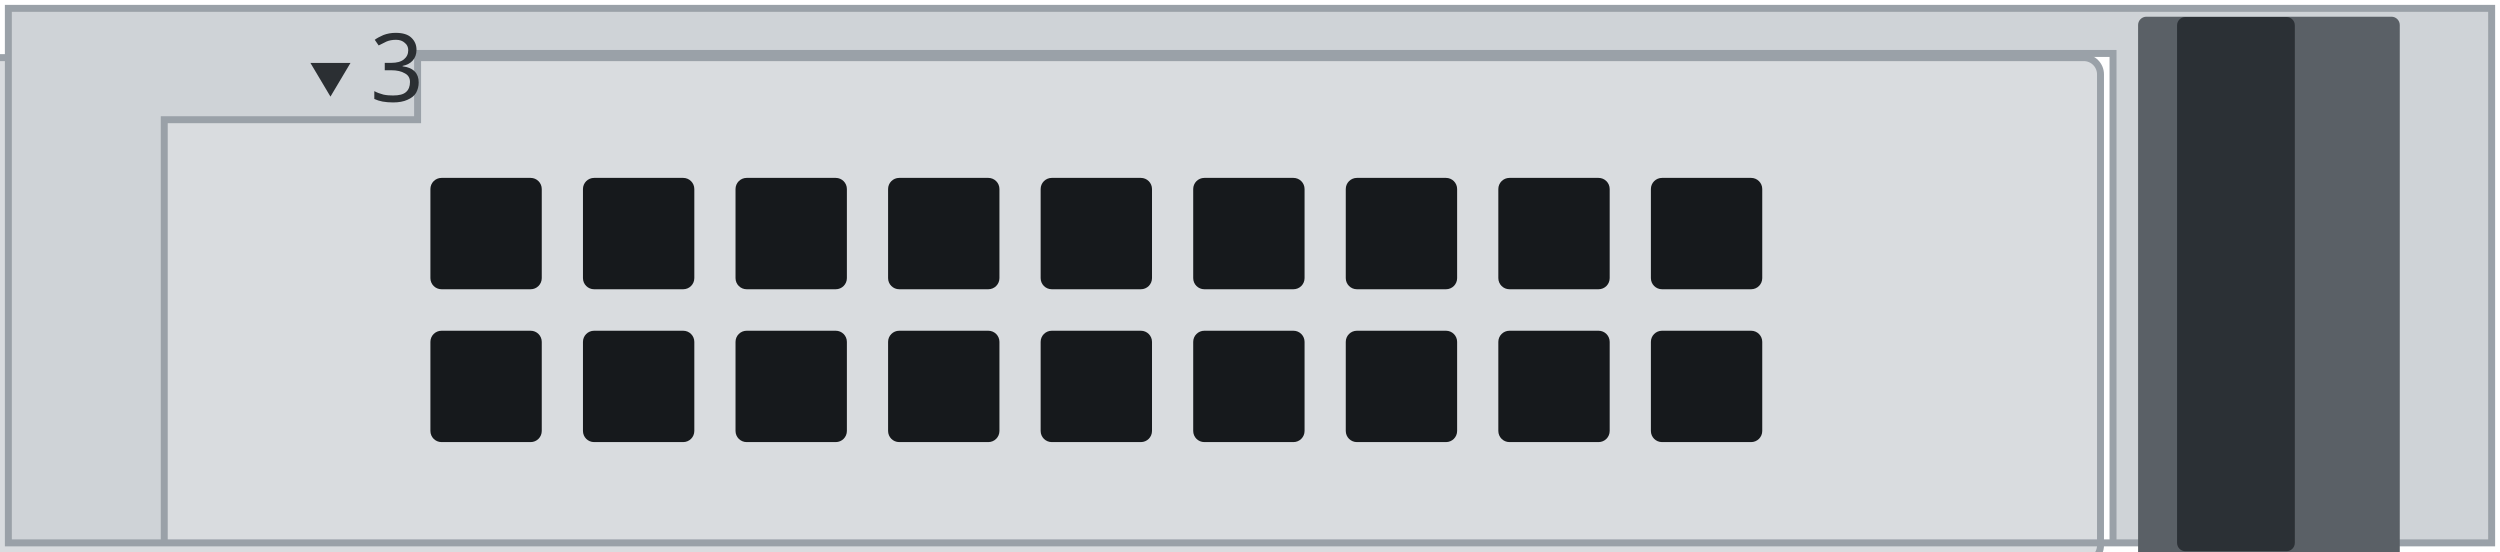
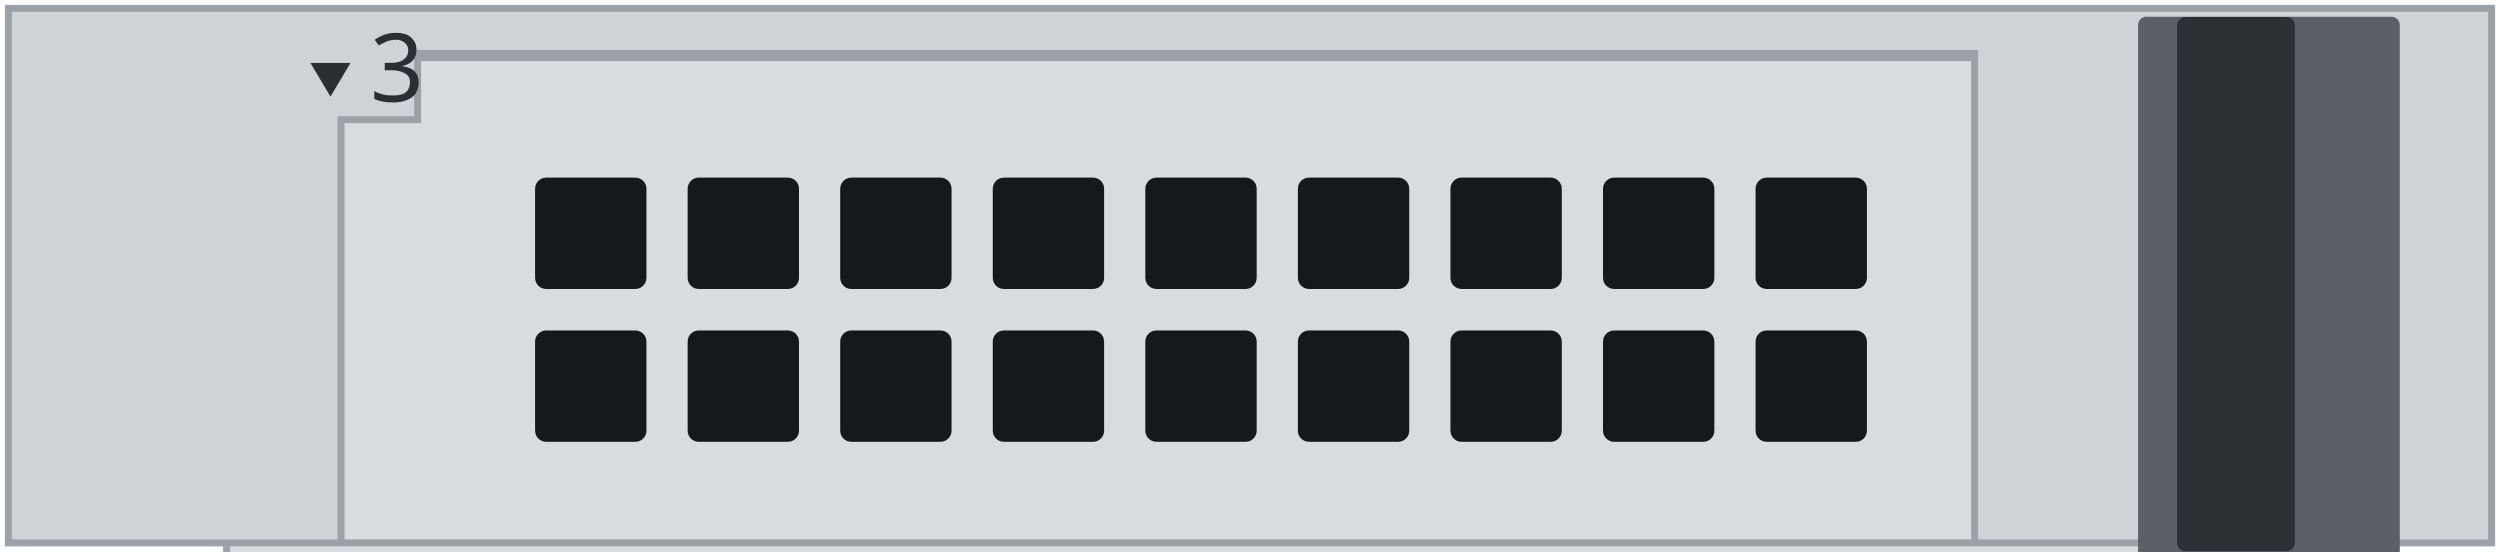
<svg xmlns="http://www.w3.org/2000/svg" width="89.8mm" height="19.8mm" viewBox="0 0 89.8 19.8">
  <style>
    [data-path] { cursor: pointer; }
    .state-on    { --led-color: #22c55e; }
    .state-up    { --led-color: #22c55e; }
    /* link and up are the same fact on an Ethernet lamp; see docs/rj45-family-design.md */
    .state-link  { --led-color: #22c55e; }
    .state-activity { --led-color: #86efac; }
    .state-ok    { --led-color: #22c55e; }
    .state-fault { --led-color: #ef4444; }
    .state-fail  { --led-color: #ef4444; }
    .state-locate { --led-color: #3b82f6; }
    .state-absent { opacity: 0.35; }
    /* A state is a colour AND a behaviour. Solid and blinking of the same colour
       are different facts on real hardware: on the S9510-28DC a solid green PWR
       is "system power good" and a blinking green PWR is "power good but BMC
       power fail". A blinking state that renders solid is the same failure as a
       state class nothing paints - it looks modelled and is not.
       blink animates opacity rather than fill, because each skin carries its own
       unlit colour in the fill fallback and a keyframe cannot name it. alternate
       animates fill, because two colours is the whole point, and takes its first
       value from the element's own fill. */
    @keyframes portrayal-blink {
      0%, 49.9% { opacity: 1; }
      50%, 100% { opacity: 0; }
    }
    @keyframes portrayal-alternate {
      0%, 49.9% { fill: var(--led-color, #3a3f44); }
      50%, 100% { fill: var(--led-color-alt, #3a3f44); }
    }
    .portrayal-highlight { filter: drop-shadow(0 0 1.2px #f59e0b) drop-shadow(0 0 0.5px #f59e0b); }
    .portrayal-dim { opacity: 0.25; }
    [data-class='region'].portrayal-highlight { stroke: #f59e0b; stroke-width: 0.7; filter: none; }
    .state-fail[data-class='psu'], .state-fail[data-class='fan'] { filter: drop-shadow(0 0 1.4px #ef4444); }
</style>
-   <g id="riser-3r-16g" data-path="riser-3r-16g" data-class="riser" data-behaviour="fills" data-ref="dell/riser-3r-16g@1:1.0.0" data-appears-in="riser configuration 4" data-power-absent="not-published" data-riser="3R" data-slot-3="x8, low profile, half length, processor 1, PCIe Gen5" transform="translate(0,0)">
+   <g id="riser-3r-16g" data-path="riser-3r-16g" data-class="riser" data-behaviour="fills" data-ref="dell/riser-3r-16g@1:1.2.0" data-body-depth="219.8" data-appears-in="riser configuration 4" data-power-absent="not-published" data-riser="3R" data-slot-3="x8, low profile, half length, processor 1, PCIe Gen5" transform="translate(0,0)">
    <g id="riser-3r-16g--slot-3" data-path="riser-3r-16g/slot-3" data-class="bay">
-       <rect id="riser-3r-16g--slot-3--opening" x="-3.60" y="1.92" width="79.20" height="18.42" fill="none" stroke="none" />
-       <g id="riser-3r-16g--slot-3--module" data-path="riser-3r-16g/slot-3/module" data-class="blank" data-behaviour="fills" data-ref="dell/pcie-filler-lp-16g@1:1.0.0" transform="translate(-3.6,1.92) rotate(180 39.6 9.21)">
-         <rect id="riser-3r-16g--slot-3--module--plate" x="0.15" y="0.15" width="78.9" height="18.12" rx="0.6" fill="#d9dcdf" stroke="#9aa1a8" stroke-width="0.25" />
+       <rect id="riser-3r-16g--slot-3--opening" x="0.40" y="1.92" width="79.20" height="18.42" fill="none" stroke="none" />
+       <g id="riser-3r-16g--slot-3--module" data-path="riser-3r-16g/slot-3/module" data-class="blank" data-behaviour="fills" data-ref="dell/pcie-filler-lp-16g@1:1.0.1" transform="translate(0.4,1.92)">
+         <path id="riser-3r-16g--slot-3--module--plate" d="M7.74 0.15 H78.45 Q79.05 0.15 79.05 0.75 V17.67 Q79.05 18.27 78.45 18.27 H7.74 Z" fill="#d9dcdf" stroke="#9aa1a8" stroke-width="0.25" />
        <g id="riser-3r-16g--slot-3--module--vents">
-           <rect x="12.30" y="4.46" width="4.0" height="4.0" rx="0.4" fill="#16191c" />
-           <rect x="12.30" y="9.95" width="4.0" height="4.0" rx="0.4" fill="#16191c" />
-           <rect x="17.78" y="4.46" width="4.0" height="4.0" rx="0.4" fill="#16191c" />
-           <rect x="17.78" y="9.95" width="4.0" height="4.0" rx="0.4" fill="#16191c" />
-           <rect x="23.26" y="4.46" width="4.0" height="4.0" rx="0.4" fill="#16191c" />
-           <rect x="23.26" y="9.95" width="4.0" height="4.0" rx="0.4" fill="#16191c" />
-           <rect x="28.74" y="4.46" width="4.0" height="4.0" rx="0.4" fill="#16191c" />
-           <rect x="28.74" y="9.95" width="4.0" height="4.0" rx="0.4" fill="#16191c" />
-           <rect x="34.22" y="4.46" width="4.0" height="4.0" rx="0.4" fill="#16191c" />
-           <rect x="34.22" y="9.95" width="4.0" height="4.0" rx="0.4" fill="#16191c" />
-           <rect x="39.70" y="4.46" width="4.0" height="4.0" rx="0.4" fill="#16191c" />
-           <rect x="39.70" y="9.95" width="4.0" height="4.0" rx="0.4" fill="#16191c" />
-           <rect x="45.18" y="4.46" width="4.0" height="4.0" rx="0.4" fill="#16191c" />
-           <rect x="45.18" y="9.95" width="4.0" height="4.0" rx="0.4" fill="#16191c" />
-           <rect x="50.66" y="4.46" width="4.0" height="4.0" rx="0.4" fill="#16191c" />
-           <rect x="50.66" y="9.95" width="4.0" height="4.0" rx="0.4" fill="#16191c" />
-           <rect x="56.14" y="4.46" width="4.0" height="4.0" rx="0.4" fill="#16191c" />
-           <rect x="56.14" y="9.95" width="4.0" height="4.0" rx="0.4" fill="#16191c" />
+           <rect x="18.82" y="4.46" width="4.0" height="4.0" rx="0.4" fill="#16191c" />
+           <rect x="18.82" y="9.95" width="4.0" height="4.0" rx="0.4" fill="#16191c" />
+           <rect x="24.30" y="4.46" width="4.0" height="4.0" rx="0.4" fill="#16191c" />
+           <rect x="24.30" y="9.95" width="4.0" height="4.0" rx="0.4" fill="#16191c" />
+           <rect x="29.78" y="4.46" width="4.0" height="4.0" rx="0.4" fill="#16191c" />
+           <rect x="29.78" y="9.95" width="4.0" height="4.0" rx="0.4" fill="#16191c" />
+           <rect x="35.26" y="4.46" width="4.0" height="4.0" rx="0.4" fill="#16191c" />
+           <rect x="35.26" y="9.95" width="4.0" height="4.0" rx="0.4" fill="#16191c" />
+           <rect x="40.74" y="4.46" width="4.0" height="4.0" rx="0.4" fill="#16191c" />
+           <rect x="40.74" y="9.95" width="4.0" height="4.0" rx="0.4" fill="#16191c" />
+           <rect x="46.22" y="4.46" width="4.0" height="4.0" rx="0.4" fill="#16191c" />
+           <rect x="46.22" y="9.95" width="4.0" height="4.0" rx="0.4" fill="#16191c" />
+           <rect x="51.70" y="4.46" width="4.0" height="4.0" rx="0.4" fill="#16191c" />
+           <rect x="51.70" y="9.95" width="4.0" height="4.0" rx="0.4" fill="#16191c" />
+           <rect x="57.18" y="4.46" width="4.0" height="4.0" rx="0.4" fill="#16191c" />
+           <rect x="57.18" y="9.95" width="4.0" height="4.0" rx="0.4" fill="#16191c" />
+           <rect x="62.66" y="4.46" width="4.0" height="4.0" rx="0.4" fill="#16191c" />
+           <rect x="62.66" y="9.95" width="4.0" height="4.0" rx="0.4" fill="#16191c" />
        </g>
      </g>
    </g>
-     <g id="riser-3r-16g--plate" data-path="riser-3r-16g/plate" data-class="riser" data-ref="dell/riser-3-lp-cage-16g@1:1.0.0" data-power-absent="not-applicable" transform="translate(0,0)">
-       <path id="riser-3r-16g--plate--plate" fill-rule="evenodd" d="M0.30 0.30 H89.50 V19.50 H0.30 Z M5.90 4.30 H15.00 V1.92 H75.90 V19.50 H5.90 Z" fill="#cfd3d7" stroke="#9aa1a8" stroke-width="0.25" />
-       <rect x="76.80" y="0.60" width="9.40" height="19.60" rx="0.3" fill="#5a6066" />
-       <rect x="78.20" y="0.61" width="4.23" height="19.19" rx="0.3" fill="#2b3035" />
-       <g id="riser-3r-16g--plate--silkscreen">
-         <text x="14.26" y="3.65" font-family="sans-serif" font-size="3.4" fill="#2b2f33" text-anchor="middle">3</text>
-         <path d="M11.15 2.26 H12.59 L11.87 3.47 Z" fill="#2b2f33" />
+     <g id="riser-3r-16g--plate" data-path="riser-3r-16g/plate" data-class="riser" data-ref="dell/riser-3-lp-cage-16g@1:1.1.0" data-power-absent="not-applicable" transform="translate(0,0)">
+       <g id="riser-3r-16g--plate--plate" data-z-out="20.0" data-z-color="#cfd3d7" data-z-shape="1">
+         <path fill-rule="evenodd" d="M0.30 0.30 H89.50 V19.50 H0.30 Z M12.25 4.30 H15.00 V1.92 H70.93 V19.50 H12.25 Z" fill="#cfd3d7" stroke="#9aa1a8" stroke-width="0.25" />
+         <rect x="76.80" y="0.60" width="9.40" height="19.60" rx="0.3" fill="#5a6066" />
+         <rect x="78.20" y="0.61" width="4.23" height="19.19" rx="0.3" fill="#2b3035" />
+         <g id="riser-3r-16g--plate--silkscreen">
+           <text x="14.26" y="3.65" font-family="sans-serif" font-size="3.4" fill="#2b2f33" text-anchor="middle">3</text>
+           <polygon points="11.15,2.26 12.59,2.26 11.87,3.47" fill="#2b2f33" />
+         </g>
      </g>
    </g>
  </g>
</svg>
